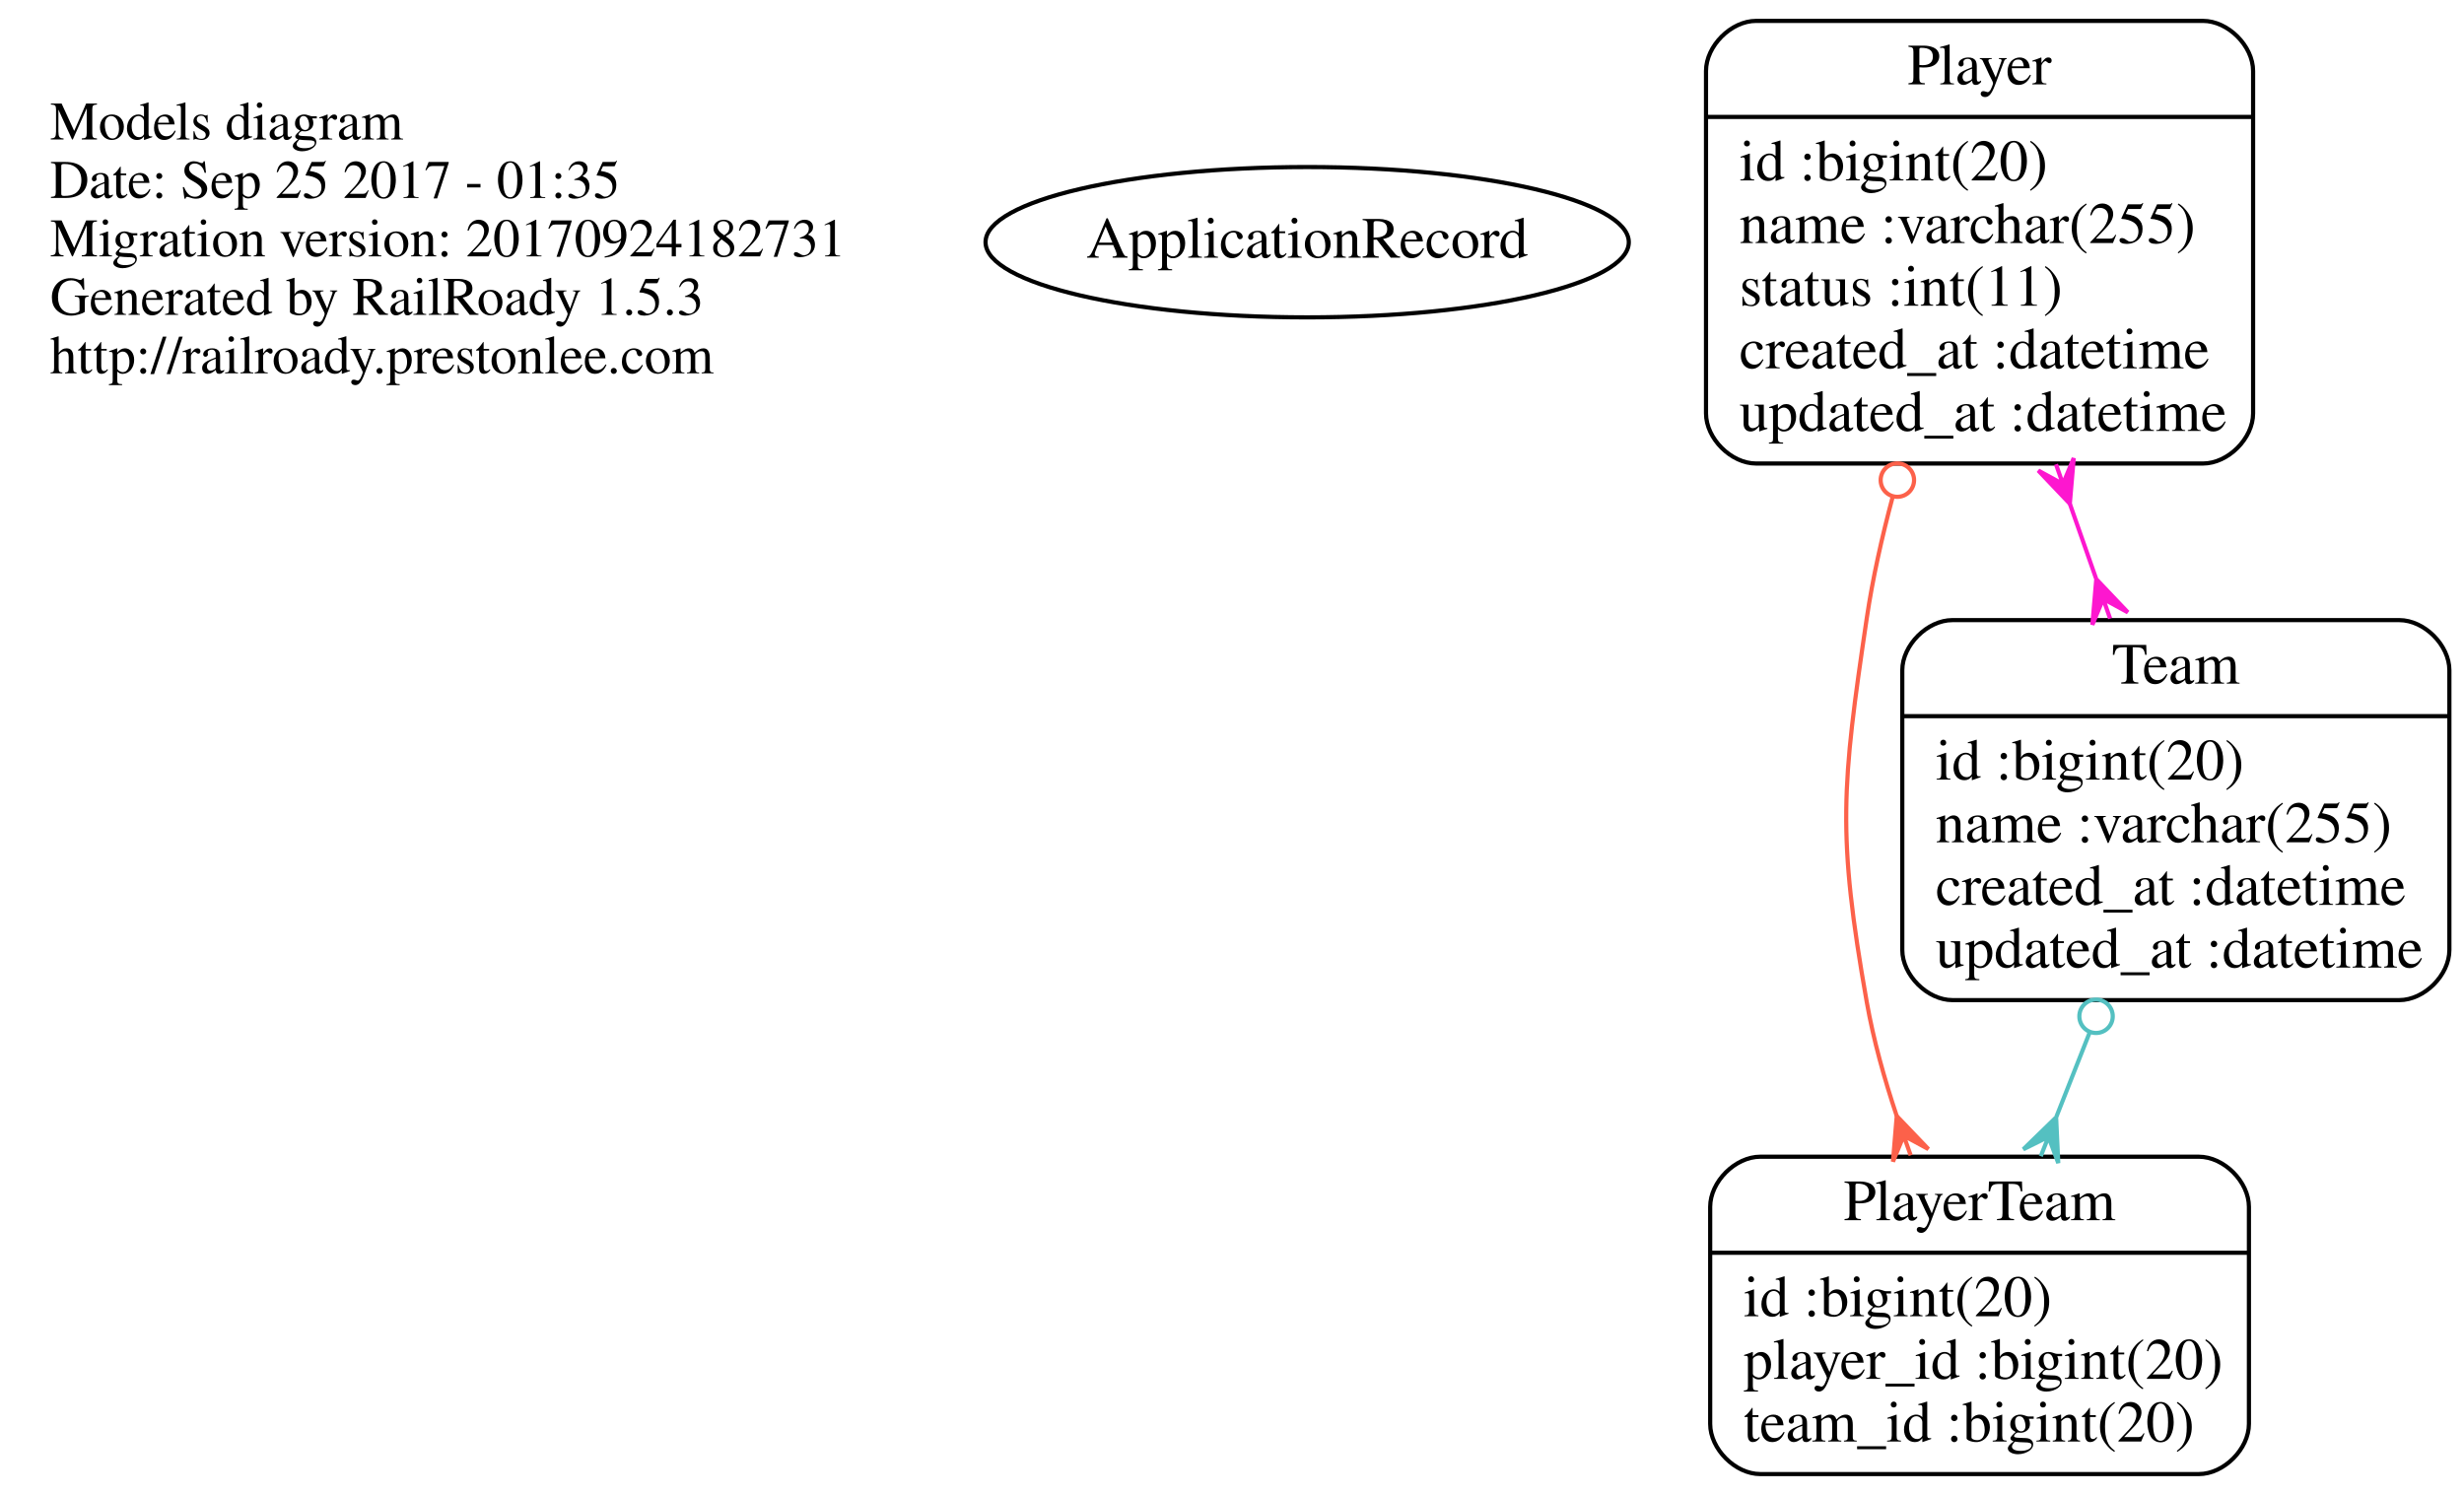
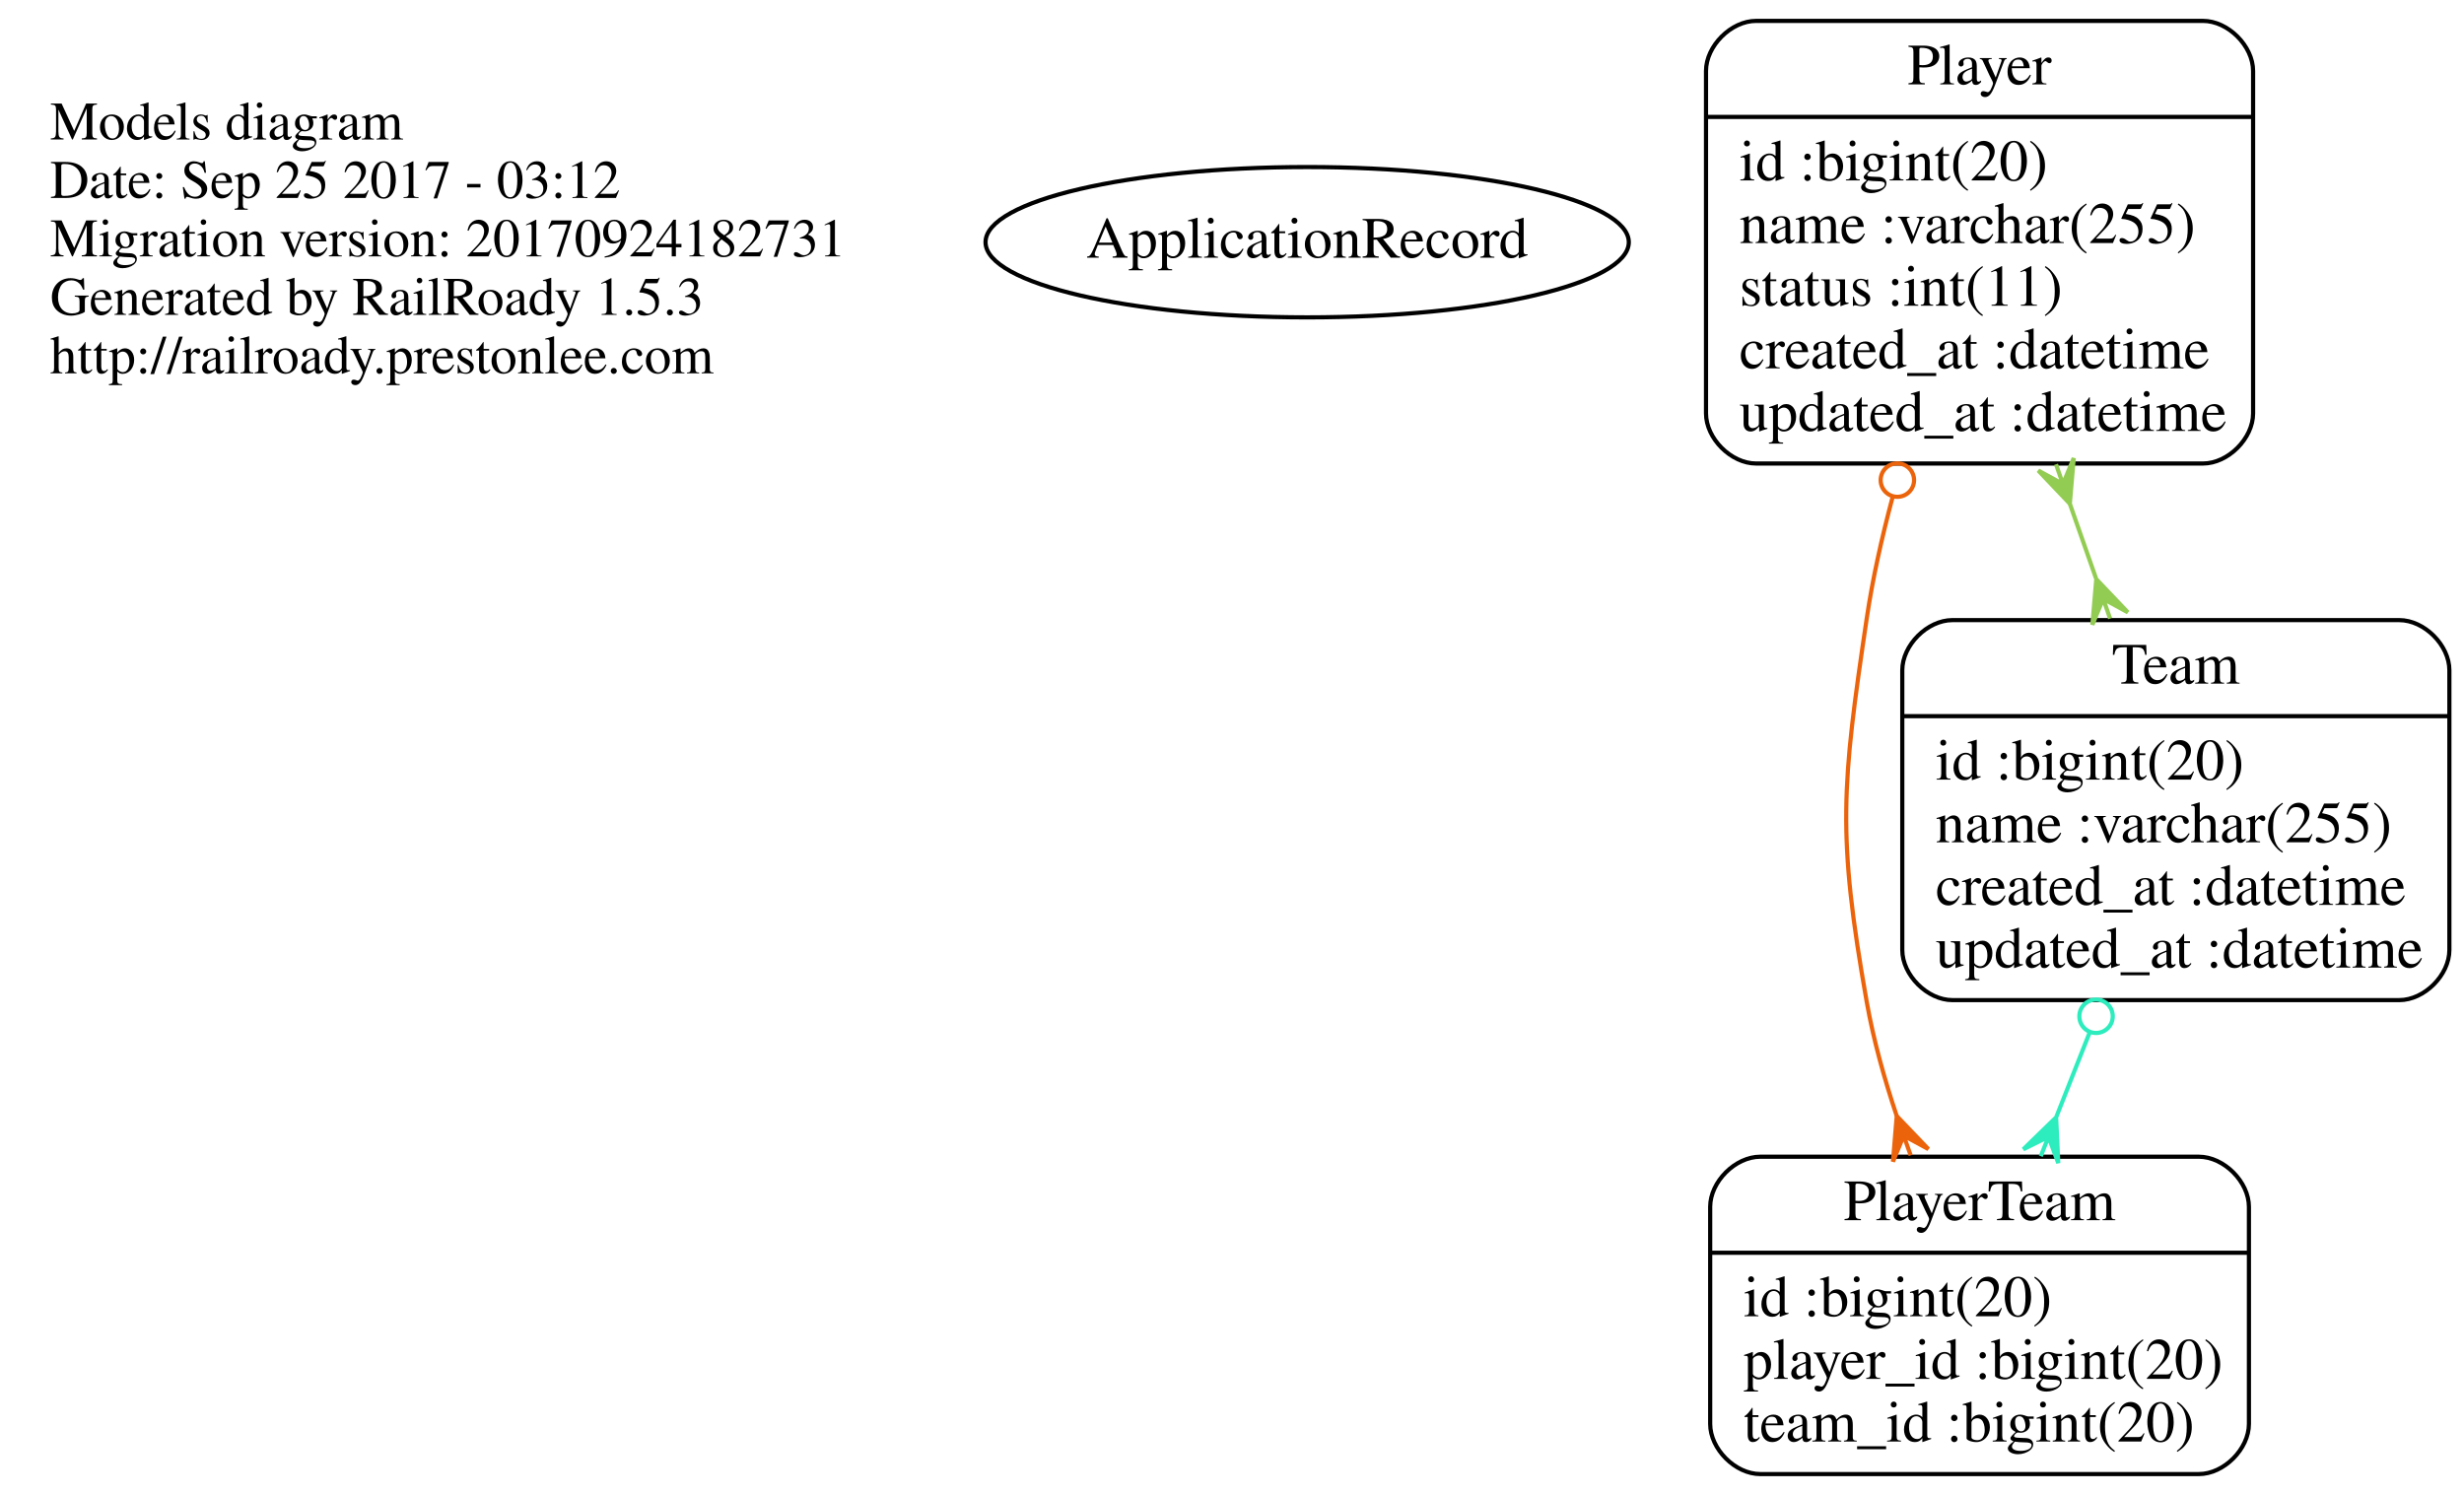
<svg xmlns="http://www.w3.org/2000/svg" width="590pt" height="358pt" viewBox="0.00 0.00 590.00 358.00">
  <g id="graph0" class="graph" transform="scale(1 1) rotate(0) translate(4 354)">
    <polygon fill="none" stroke="none" points="-4,4 -4,-354 586,-354 586,4 -4,4" />
    <g id="node1" class="node">
      <text text-anchor="start" x="8" y="-320.6" font-family="Times,serif" font-size="13.00">Models diagram</text>
-       <text text-anchor="start" x="8" y="-306.6" font-family="Times,serif" font-size="13.00">Date: Sep 25 2017 - 01:35</text>
+       <text text-anchor="start" x="8" y="-306.6" font-family="Times,serif" font-size="13.00">Date: Sep 25 2017 - 03:12</text>
      <text text-anchor="start" x="8" y="-292.6" font-family="Times,serif" font-size="13.00">Migration version: 20170924182731</text>
      <text text-anchor="start" x="8" y="-278.6" font-family="Times,serif" font-size="13.00">Generated by RailRoady 1.5.3</text>
      <text text-anchor="start" x="8" y="-264.6" font-family="Times,serif" font-size="13.00">http://railroady.prestonlee.com</text>
    </g>
    <g id="node2" class="node">
      <ellipse fill="none" stroke="black" cx="309" cy="-296" rx="77.015" ry="18" />
      <text text-anchor="middle" x="309" y="-292.3" font-family="Times,serif" font-size="14.00">ApplicationRecord</text>
    </g>
    <g id="node3" class="node">
      <path fill="none" stroke="black" d="M416.5,-243C416.5,-243 523.5,-243 523.5,-243 529.5,-243 535.5,-249 535.5,-255 535.5,-255 535.5,-337 535.5,-337 535.5,-343 529.5,-349 523.5,-349 523.5,-349 416.5,-349 416.5,-349 410.5,-349 404.5,-343 404.5,-337 404.5,-337 404.5,-255 404.5,-255 404.5,-249 410.5,-243 416.5,-243" />
      <text text-anchor="middle" x="470" y="-333.8" font-family="Times,serif" font-size="14.00">Player</text>
      <polyline fill="none" stroke="black" points="404.5,-326 535.5,-326 " />
      <text text-anchor="start" x="412.5" y="-310.8" font-family="Times,serif" font-size="14.00">id :bigint(20)</text>
      <text text-anchor="start" x="412.5" y="-295.8" font-family="Times,serif" font-size="14.00">name :varchar(255)</text>
      <text text-anchor="start" x="412.5" y="-280.8" font-family="Times,serif" font-size="14.00">status :int(11)</text>
      <text text-anchor="start" x="412.5" y="-265.8" font-family="Times,serif" font-size="14.00">created_at :datetime</text>
      <text text-anchor="start" x="412.5" y="-250.8" font-family="Times,serif" font-size="14.00">updated_at :datetime</text>
    </g>
    <g id="node4" class="node">
      <path fill="none" stroke="black" d="M417.5,-1C417.5,-1 522.5,-1 522.5,-1 528.5,-1 534.5,-7 534.5,-13 534.5,-13 534.5,-65 534.5,-65 534.5,-71 528.5,-77 522.5,-77 522.5,-77 417.5,-77 417.5,-77 411.5,-77 405.5,-71 405.5,-65 405.5,-65 405.5,-13 405.5,-13 405.5,-7 411.5,-1 417.5,-1" />
      <text text-anchor="middle" x="470" y="-61.8" font-family="Times,serif" font-size="14.00">PlayerTeam</text>
      <polyline fill="none" stroke="black" points="405.5,-54 534.5,-54 " />
      <text text-anchor="start" x="413.5" y="-38.8" font-family="Times,serif" font-size="14.00">id :bigint(20)</text>
      <text text-anchor="start" x="413.5" y="-23.8" font-family="Times,serif" font-size="14.00">player_id :bigint(20)</text>
      <text text-anchor="start" x="413.5" y="-8.8" font-family="Times,serif" font-size="14.00">team_id :bigint(20)</text>
    </g>
    <g id="edge1" class="edge">
-       <path fill="none" stroke="#fc614a" d="M449.173,-234.925C446.613,-225.355 444.407,-215.483 443,-206 437,-165.554 435.884,-154.265 443,-114 444.591,-105 447.191,-95.656 450.165,-86.761" />
-       <ellipse fill="none" stroke="#fc614a" cx="450.32" cy="-239.026" rx="4" ry="4" />
-       <polygon fill="#fc614a" stroke="#fc614a" points="450.169,-86.749 457.75,-78.826 451.839,-82.036 453.509,-77.323 453.509,-77.323 453.509,-77.323 451.839,-82.036 449.267,-75.82 450.169,-86.749 450.169,-86.749" />
+       <path fill="none" stroke="#eb640c" d="M449.173,-234.925C446.613,-225.355 444.407,-215.483 443,-206 437,-165.554 435.884,-154.265 443,-114 444.591,-105 447.191,-95.656 450.165,-86.761" />
+       <ellipse fill="none" stroke="#eb640c" cx="450.32" cy="-239.026" rx="4" ry="4" />
+       <polygon fill="#eb640c" stroke="#eb640c" points="450.169,-86.749 457.75,-78.826 451.839,-82.036 453.509,-77.323 453.509,-77.323 453.509,-77.323 451.839,-82.036 449.267,-75.82 450.169,-86.749 450.169,-86.749" />
    </g>
    <g id="node5" class="node">
      <path fill="none" stroke="black" d="M463.5,-114.5C463.5,-114.5 570.5,-114.5 570.5,-114.5 576.5,-114.5 582.5,-120.5 582.5,-126.5 582.5,-126.5 582.5,-193.5 582.5,-193.5 582.5,-199.5 576.5,-205.5 570.5,-205.5 570.5,-205.5 463.5,-205.5 463.5,-205.5 457.5,-205.5 451.5,-199.5 451.5,-193.5 451.5,-193.5 451.5,-126.5 451.5,-126.5 451.5,-120.5 457.5,-114.5 463.5,-114.5" />
      <text text-anchor="middle" x="517" y="-190.3" font-family="Times,serif" font-size="14.00">Team</text>
      <polyline fill="none" stroke="black" points="451.5,-182.5 582.5,-182.5 " />
      <text text-anchor="start" x="459.5" y="-167.3" font-family="Times,serif" font-size="14.00">id :bigint(20)</text>
      <text text-anchor="start" x="459.5" y="-152.3" font-family="Times,serif" font-size="14.00">name :varchar(255)</text>
      <text text-anchor="start" x="459.5" y="-137.3" font-family="Times,serif" font-size="14.00">created_at :datetime</text>
      <text text-anchor="start" x="459.5" y="-122.3" font-family="Times,serif" font-size="14.00">updated_at :datetime</text>
    </g>
    <g id="edge2" class="edge">
-       <path fill="none" stroke="#fd17cf" d="M491.653,-233.266C493.728,-227.351 495.821,-221.382 497.869,-215.543" />
-       <polygon fill="#fd17cf" stroke="#fd17cf" points="491.616,-233.372 484.06,-241.319 489.961,-238.09 488.306,-242.808 488.306,-242.808 488.306,-242.808 489.961,-238.09 492.552,-244.298 491.616,-233.372 491.616,-233.372" />
-       <polygon fill="#fd17cf" stroke="#fd17cf" points="497.951,-215.31 505.507,-207.363 499.606,-210.592 501.261,-205.873 501.261,-205.873 501.261,-205.873 499.606,-210.592 497.014,-204.384 497.951,-215.31 497.951,-215.31" />
+       <path fill="none" stroke="#93cc53" d="M491.653,-233.266C493.728,-227.351 495.821,-221.382 497.869,-215.543" />
+       <polygon fill="#93cc53" stroke="#93cc53" points="491.616,-233.372 484.06,-241.319 489.961,-238.09 488.306,-242.808 488.306,-242.808 488.306,-242.808 489.961,-238.09 492.552,-244.298 491.616,-233.372 491.616,-233.372" />
+       <polygon fill="#93cc53" stroke="#93cc53" points="497.951,-215.31 505.507,-207.363 499.606,-210.592 501.261,-205.873 501.261,-205.873 501.261,-205.873 499.606,-210.592 497.014,-204.384 497.951,-215.31 497.951,-215.31" />
    </g>
    <g id="edge3" class="edge">
-       <path fill="none" stroke="#54c0c1" d="M496.376,-106.783C493.725,-100.07 491.024,-93.231 488.411,-86.615" />
-       <ellipse fill="none" stroke="#54c0c1" cx="497.896" cy="-110.63" rx="4" ry="4" />
-       <polygon fill="#54c0c1" stroke="#54c0c1" points="488.336,-86.424 488.848,-75.47 486.499,-81.774 484.662,-77.123 484.662,-77.123 484.662,-77.123 486.499,-81.774 480.477,-78.776 488.336,-86.424 488.336,-86.424" />
+       <path fill="none" stroke="#2decbd" d="M496.376,-106.783C493.725,-100.07 491.024,-93.231 488.411,-86.615" />
+       <ellipse fill="none" stroke="#2decbd" cx="497.896" cy="-110.63" rx="4" ry="4" />
+       <polygon fill="#2decbd" stroke="#2decbd" points="488.336,-86.424 488.848,-75.47 486.499,-81.774 484.662,-77.123 484.662,-77.123 484.662,-77.123 486.499,-81.774 480.477,-78.776 488.336,-86.424 488.336,-86.424" />
    </g>
  </g>
</svg>
